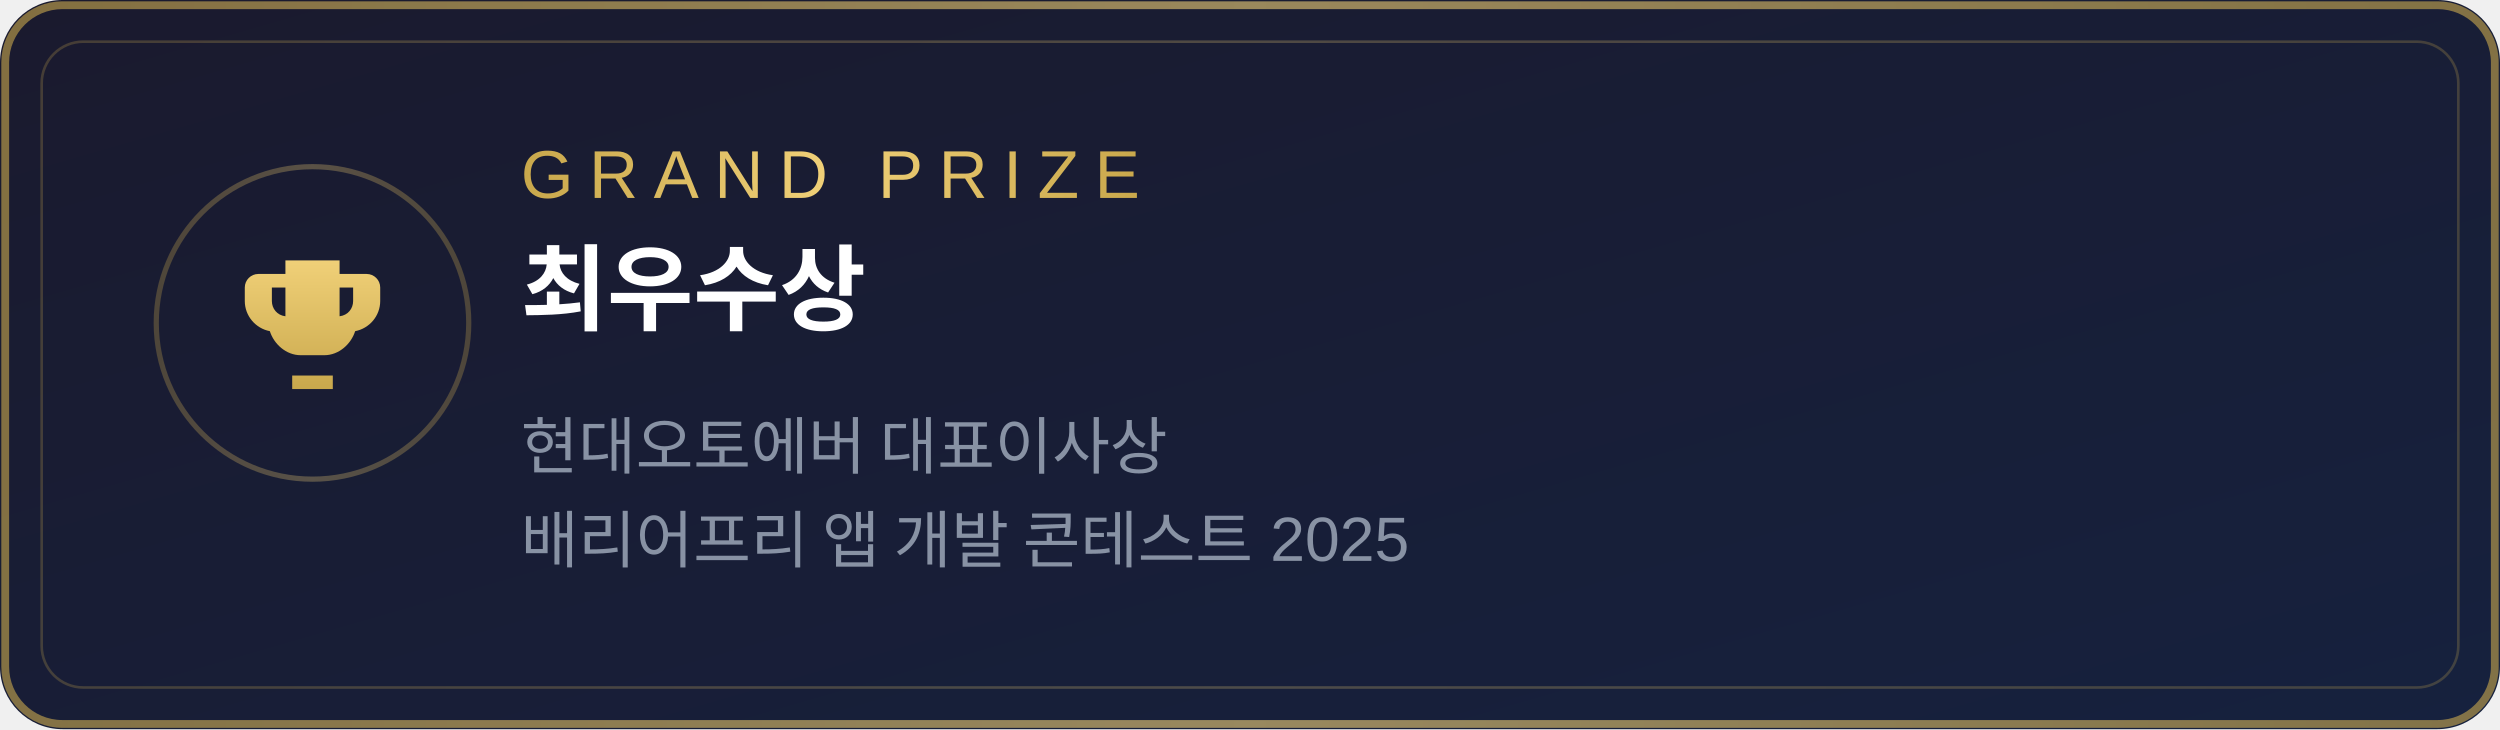
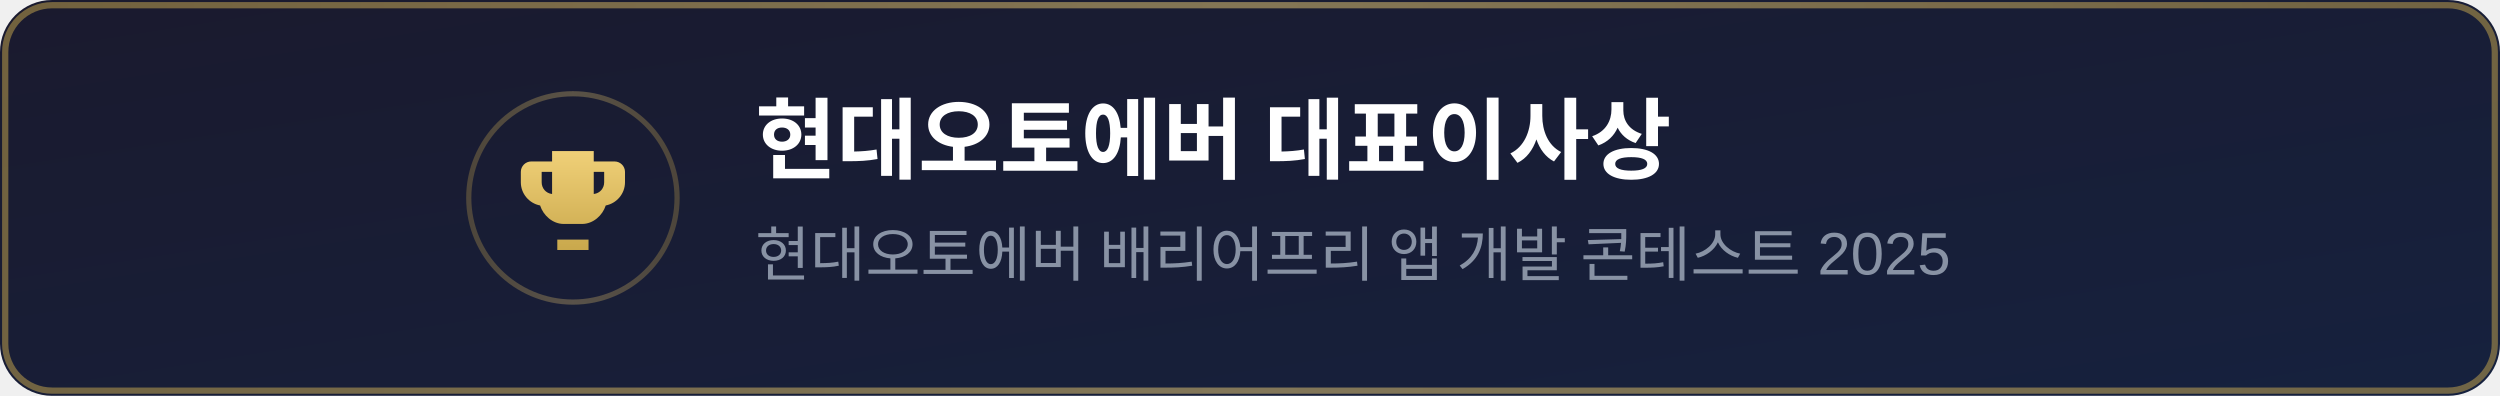
- <svg xmlns="http://www.w3.org/2000/svg" width="480" height="140" viewBox="0 0 480 140">
+ <svg xmlns="http://www.w3.org/2000/svg" width="480" height="76" viewBox="0 0 480 76">
  <defs>
    <linearGradient id="gold-bg" x1="0%" y1="0%" x2="100%" y2="100%">
      <stop offset="0%" style="stop-color:#1a1a2e" />
      <stop offset="100%" style="stop-color:#16213e" />
    </linearGradient>
    <linearGradient id="gold-accent" x1="0%" y1="0%" x2="100%" y2="0%">
      <stop offset="0%" style="stop-color:#c9a84c" />
      <stop offset="50%" style="stop-color:#f0d078" />
      <stop offset="100%" style="stop-color:#c9a84c" />
    </linearGradient>
    <linearGradient id="gold-text" x1="0%" y1="0%" x2="0%" y2="100%">
      <stop offset="0%" style="stop-color:#f0d078" />
      <stop offset="100%" style="stop-color:#c9a84c" />
    </linearGradient>
  </defs>
-   <rect width="480" height="140" rx="12" ry="12" fill="url(#gold-bg)" />
-   <rect x="1" y="1" width="478" height="138" rx="11" ry="11" fill="none" stroke="url(#gold-accent)" stroke-width="1.5" opacity="0.6" />
-   <rect x="8" y="8" width="464" height="124" rx="8" ry="8" fill="none" stroke="url(#gold-accent)" stroke-width="0.5" opacity="0.25" />
-   <circle cx="60" cy="62" r="30" fill="none" stroke="url(#gold-accent)" stroke-width="1" opacity="0.3" />
-   <g transform="translate(47, 50)" fill="url(#gold-text)">
-     <path d="M28 0H12v4H4c-2.2 0-4 1.8-4 4v4c0 4.4 3.2 8.1 7.4 8.9C8.6 24.7 12.2 28 16.5 28h7c4.3 0 7.9-3.3 9.1-7.1C36.8 20.1 40 16.4 40 12V8c0-2.2-1.8-4-4-4h-8V0zM8 12V8h4v8.5C9.5 16.2 8 14.2 8 12zm24 0c0 2.2-1.5 4.2-4 4.5V8h4v4zM14 34h12v4H14v-4z" transform="scale(0.65)" />
+   <rect width="480" height="76" rx="10" ry="10" fill="url(#gold-bg)" />
+   <rect x="1" y="1" width="478" height="74" rx="9" ry="9" fill="none" stroke="url(#gold-accent)" stroke-width="1.2" opacity="0.5" />
+   <circle cx="110" cy="38" r="20" fill="none" stroke="url(#gold-accent)" stroke-width="1" opacity="0.3" />
+   <g transform="translate(100, 29)" fill="url(#gold-text)">
+     <path d="M28 0H12v4H4c-2.2 0-4 1.8-4 4v4c0 4.4 3.2 8.1 7.4 8.9C8.6 24.7 12.2 28 16.5 28h7c4.3 0 7.9-3.3 9.1-7.1C36.8 20.1 40 16.4 40 12V8c0-2.2-1.8-4-4-4h-8V0zM8 12V8h4v8.5C9.5 16.2 8 14.2 8 12zm24 0c0 2.2-1.5 4.2-4 4.5V8h4v4zM14 34h12v4H14v-4z" transform="scale(0.5)" />
  </g>
-   <text x="100" y="38" font-family="'Segoe UI', 'SF Pro Display', -apple-system, Arial, sans-serif" font-size="13" font-weight="500" fill="url(#gold-accent)" letter-spacing="3">GRAND PRIZE</text>
-   <text x="100" y="62" font-family="'Segoe UI', 'SF Pro Display', -apple-system, Arial, sans-serif" font-size="18" font-weight="700" fill="#ffffff">최우수상</text>
-   <line x1="100" y1="70" x2="440" y2="70" stroke="url(#gold-accent)" stroke-width="0.5" opacity="0.2" />
-   <text x="100" y="90" font-family="'Segoe UI', 'SF Pro Display', -apple-system, Arial, sans-serif" font-size="12" fill="#8892a4">현대오토에버 대표이사상</text>
-   <text x="100" y="108" font-family="'Segoe UI', 'SF Pro Display', -apple-system, Arial, sans-serif" font-size="12" fill="#8892a4">배리어프리 앱 개발 콘테스트 2025</text>
+   <text x="145" y="33" font-family="'Segoe UI', 'SF Pro Display', -apple-system, Arial, sans-serif" font-size="17" font-weight="700" fill="#ffffff">현대오토에버 대표이사상</text>
+   <text x="145" y="53" font-family="'Segoe UI', 'SF Pro Display', -apple-system, Arial, sans-serif" font-size="11.5" fill="#8892a4">현대오토에버 배리어프리 앱 개발 콘테스트 2025</text>
</svg>
